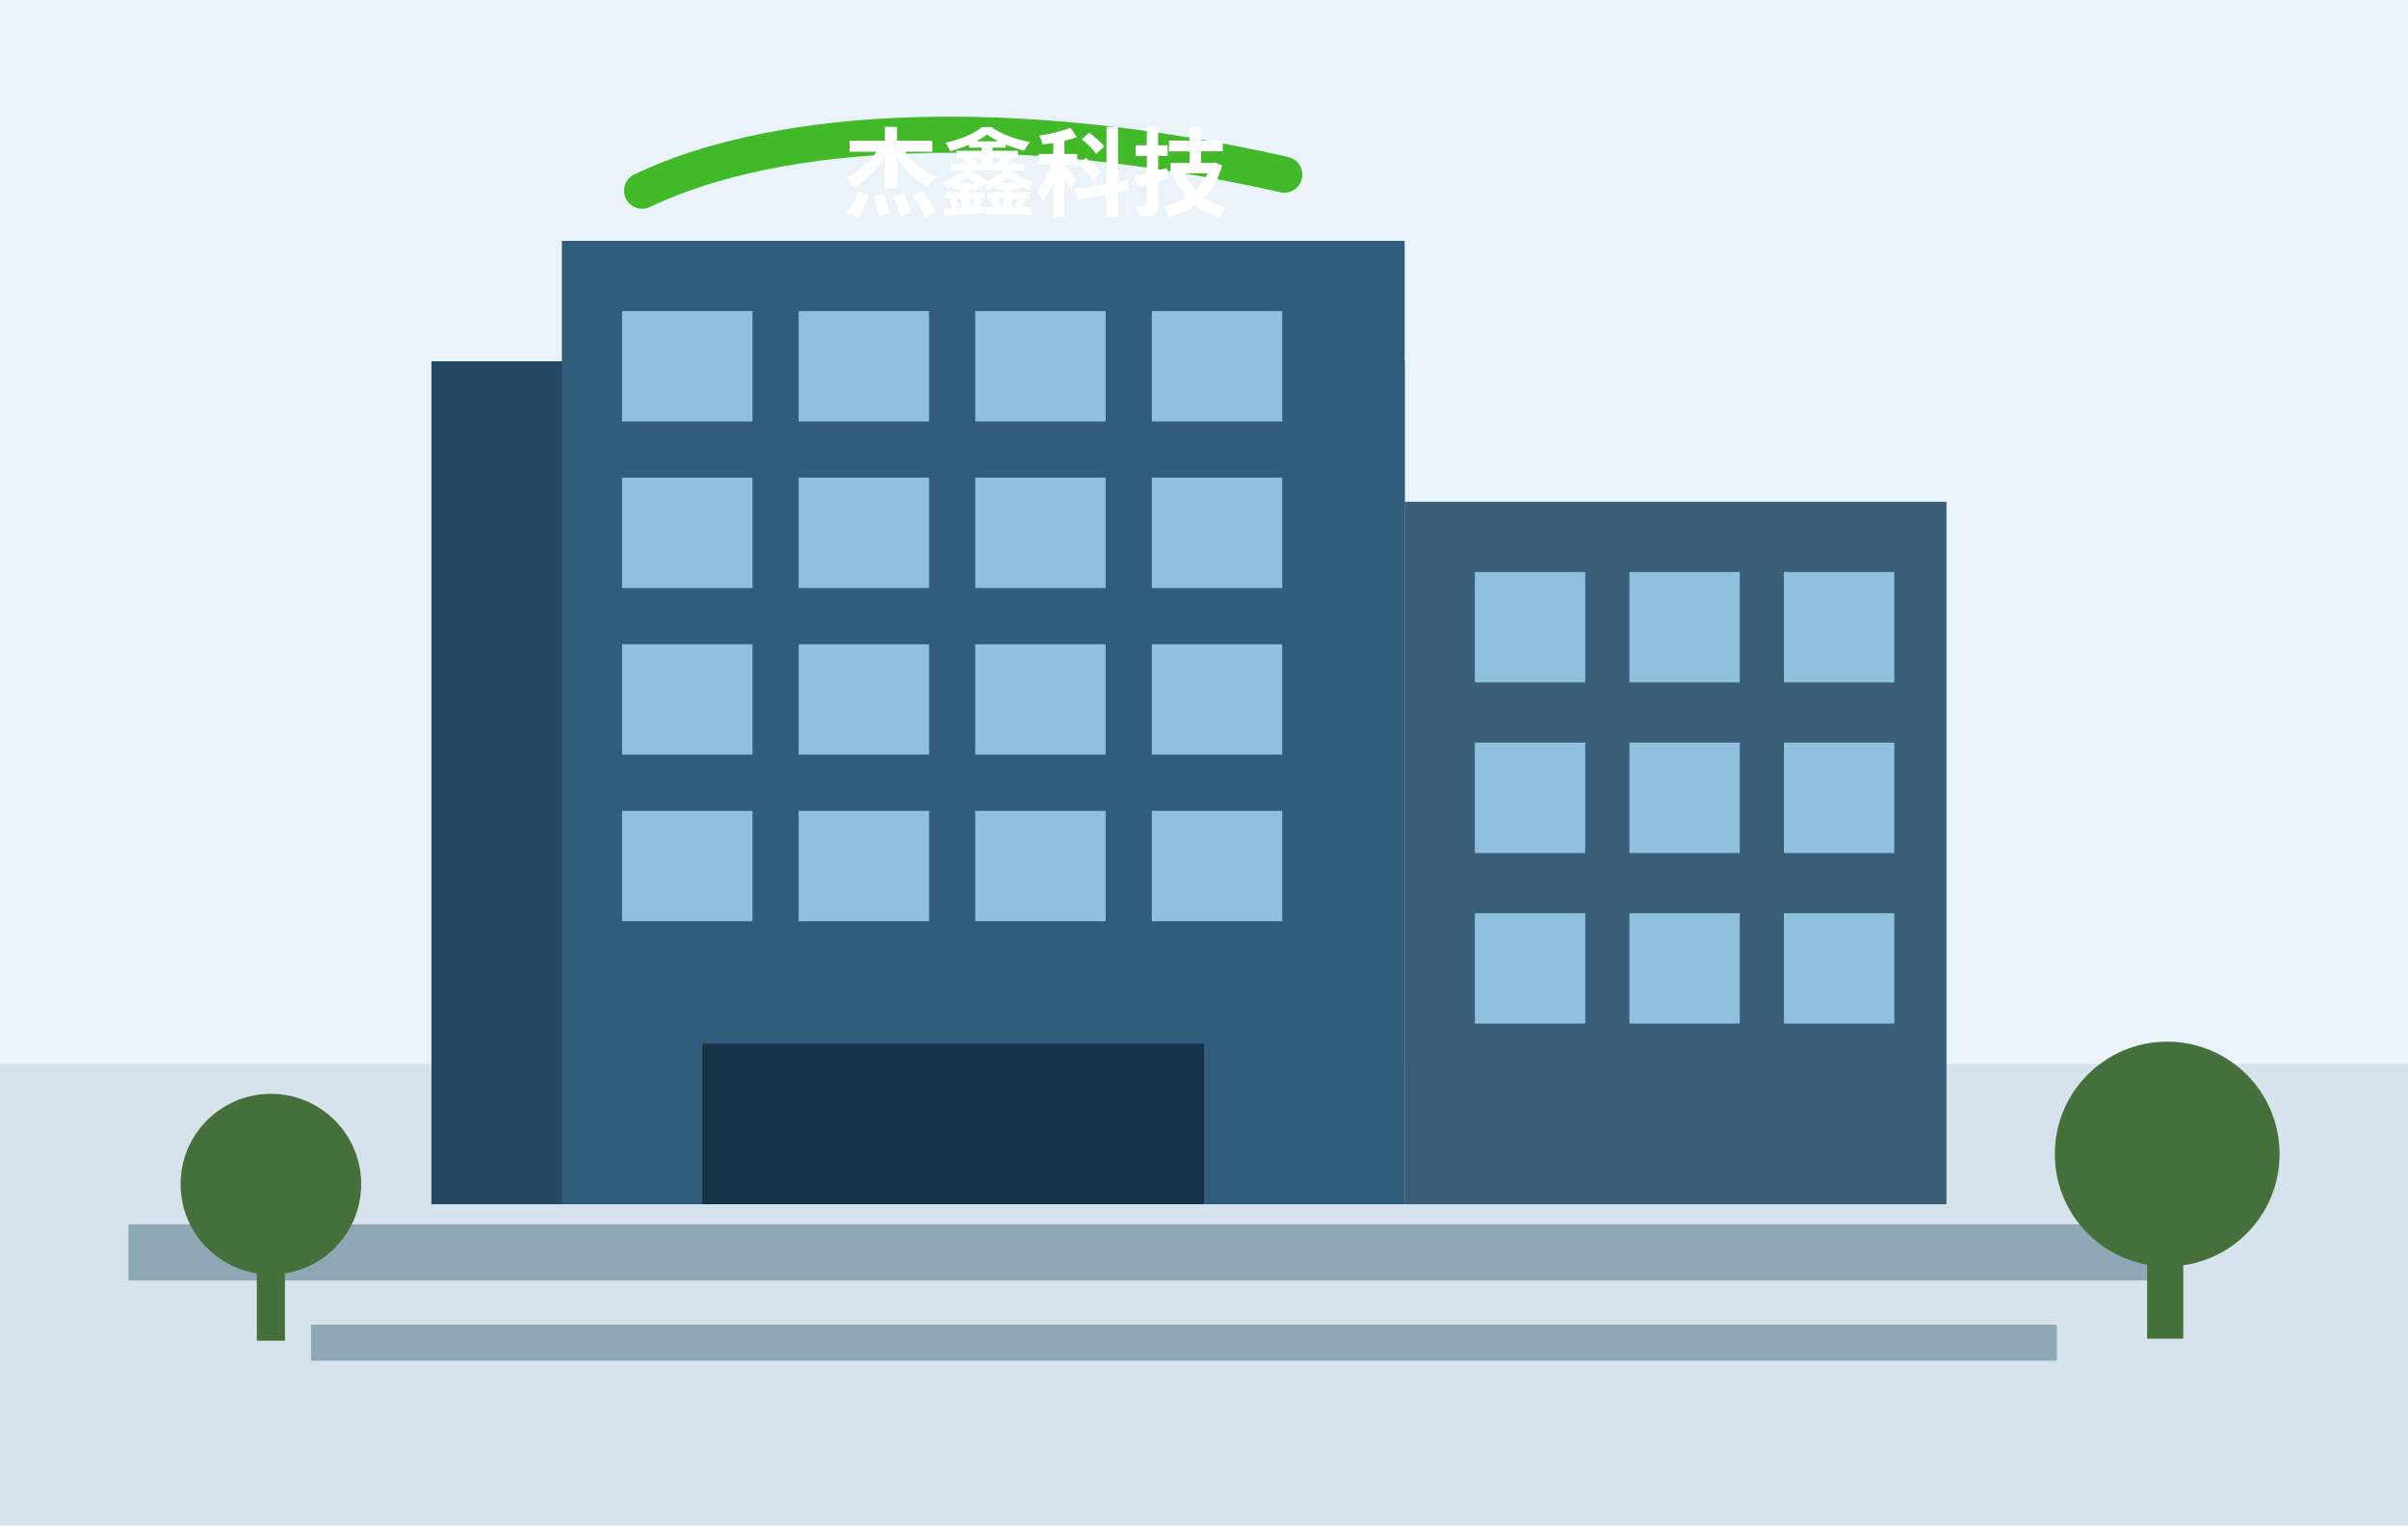
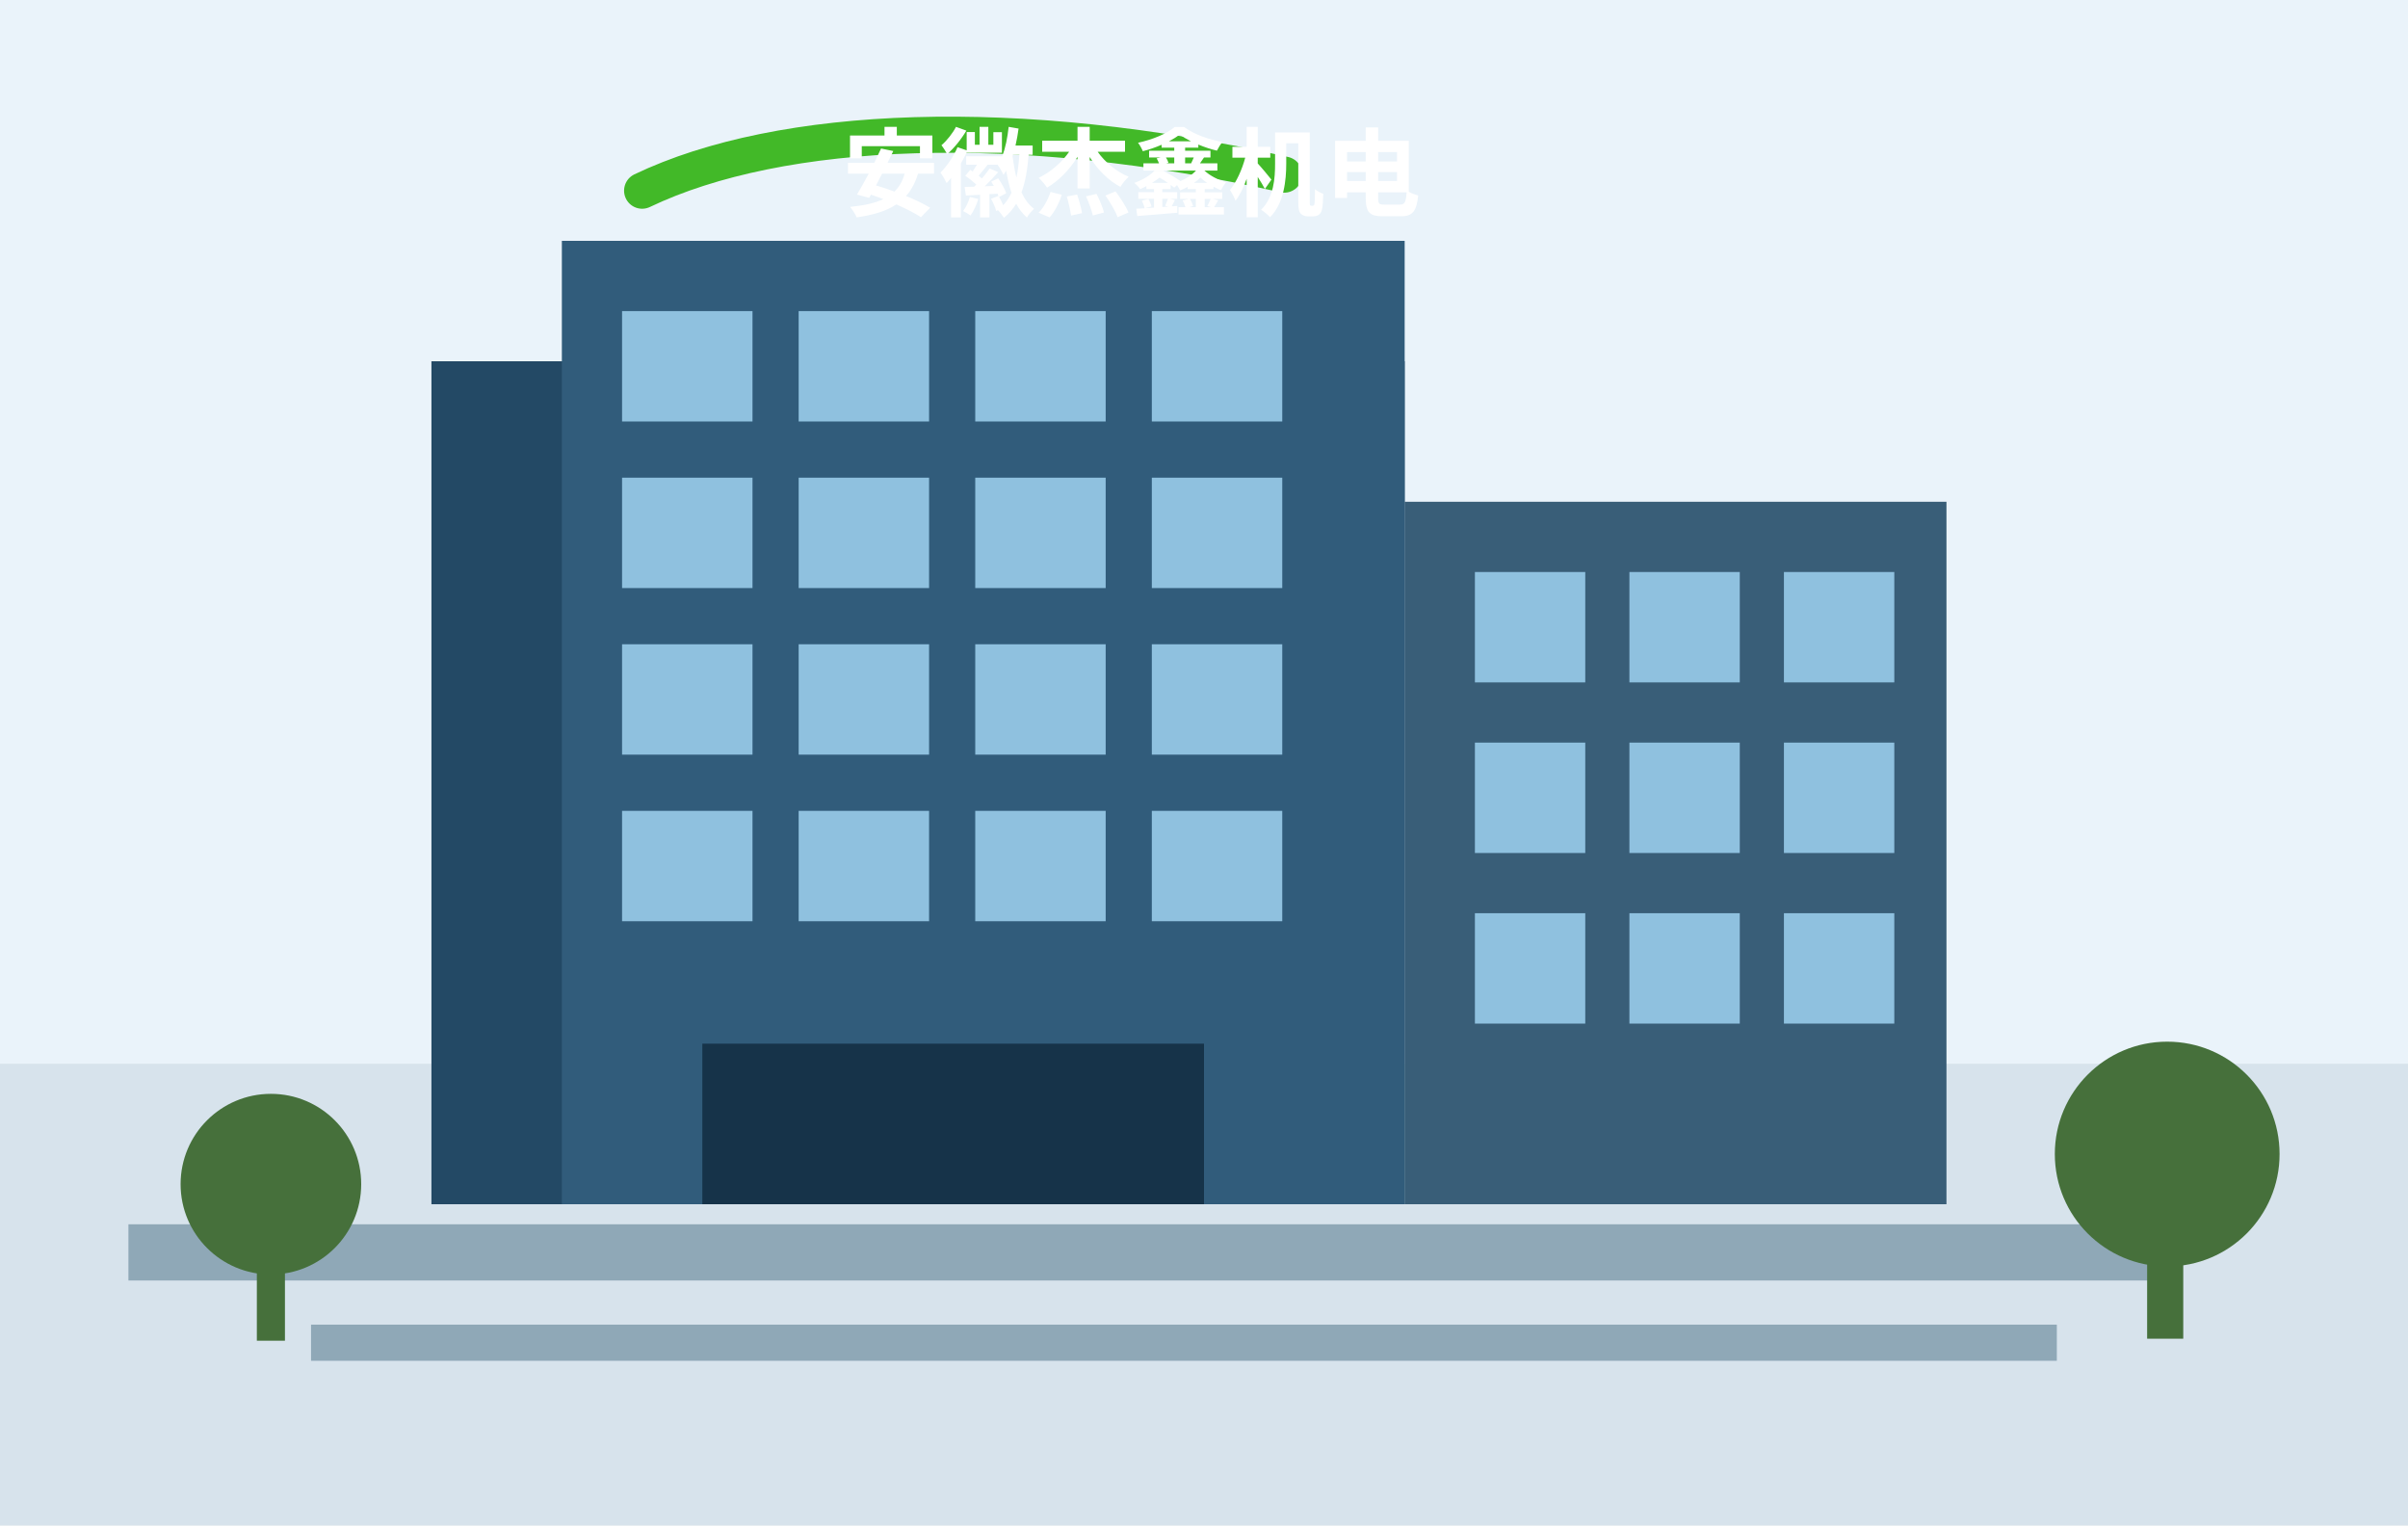
<svg xmlns="http://www.w3.org/2000/svg" width="1200" height="760" viewBox="0 0 1200 760" fill="none">
  <rect width="1200" height="760" fill="#EAF3FA" />
  <rect y="530" width="1200" height="230" fill="#D7E3EC" />
  <rect x="215" y="180" width="485" height="420" fill="#234965" />
  <rect x="700" y="250" width="270" height="350" fill="#395E78" />
  <rect x="280" y="120" width="420" height="480" fill="#315C7B" />
  <g fill="#8FC1DF">
    <rect x="310" y="155" width="65" height="55" />
    <rect x="398" y="155" width="65" height="55" />
    <rect x="486" y="155" width="65" height="55" />
    <rect x="574" y="155" width="65" height="55" />
    <rect x="310" y="238" width="65" height="55" />
    <rect x="398" y="238" width="65" height="55" />
    <rect x="486" y="238" width="65" height="55" />
    <rect x="574" y="238" width="65" height="55" />
    <rect x="310" y="321" width="65" height="55" />
    <rect x="398" y="321" width="65" height="55" />
    <rect x="486" y="321" width="65" height="55" />
    <rect x="574" y="321" width="65" height="55" />
    <rect x="310" y="404" width="65" height="55" />
    <rect x="398" y="404" width="65" height="55" />
    <rect x="486" y="404" width="65" height="55" />
    <rect x="574" y="404" width="65" height="55" />
    <rect x="735" y="285" width="55" height="55" />
    <rect x="812" y="285" width="55" height="55" />
    <rect x="889" y="285" width="55" height="55" />
    <rect x="735" y="370" width="55" height="55" />
    <rect x="812" y="370" width="55" height="55" />
    <rect x="889" y="370" width="55" height="55" />
    <rect x="735" y="455" width="55" height="55" />
    <rect x="812" y="455" width="55" height="55" />
    <rect x="889" y="455" width="55" height="55" />
  </g>
  <rect x="350" y="520" width="250" height="80" fill="#163349" />
  <path d="M320 95C389 62 507 57 640 87" stroke="#42B928" stroke-width="18" stroke-linecap="round" />
-   <text x="420" y="104" font-family="Arial, sans-serif" font-size="48" font-weight="700" fill="#FFFFFF">杰鑫科技</text>
+   <text x="420" y="104" font-family="Arial, sans-serif" font-size="48" font-weight="700" fill="#FFFFFF">安徽杰鑫机电</text>
  <g fill="#8FA8B7">
    <rect x="64" y="610" width="1020" height="28" />
    <rect x="155" y="660" width="870" height="18" />
  </g>
  <g fill="#46703B">
    <circle cx="1080" cy="575" r="56" />
    <rect x="1070" y="575" width="18" height="92" />
    <circle cx="135" cy="590" r="45" />
    <rect x="128" y="590" width="14" height="78" />
  </g>
</svg>
